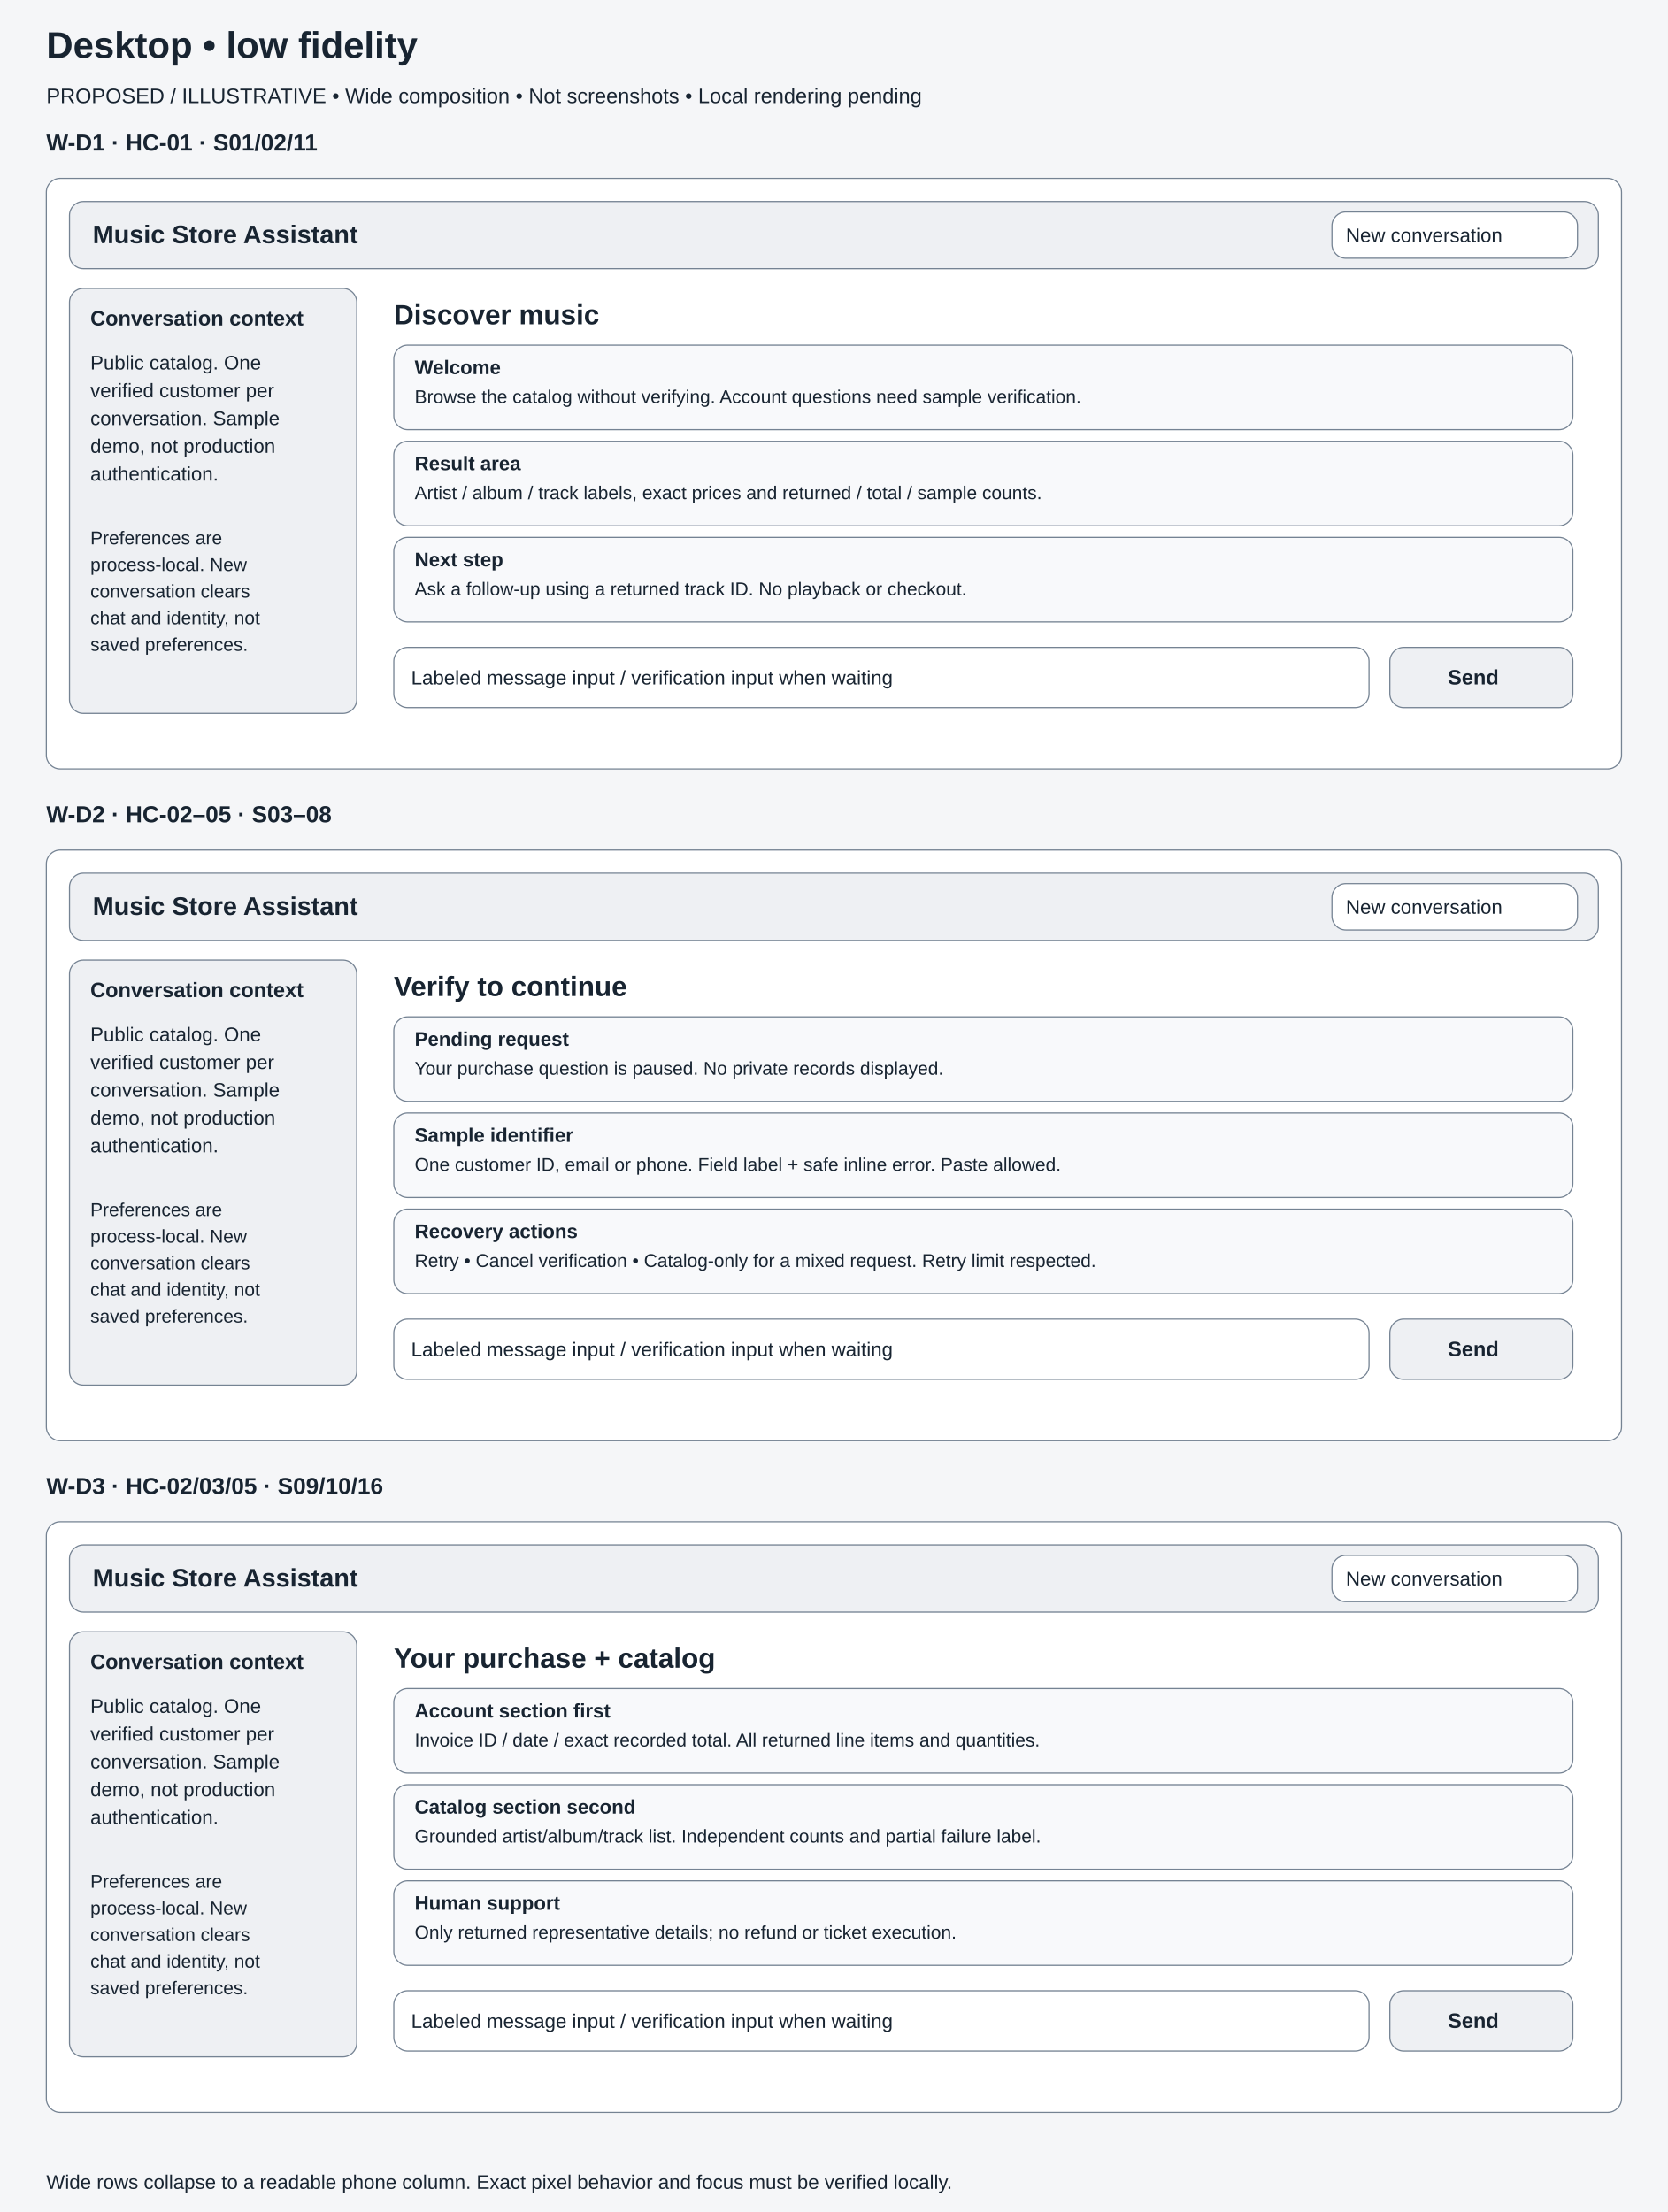
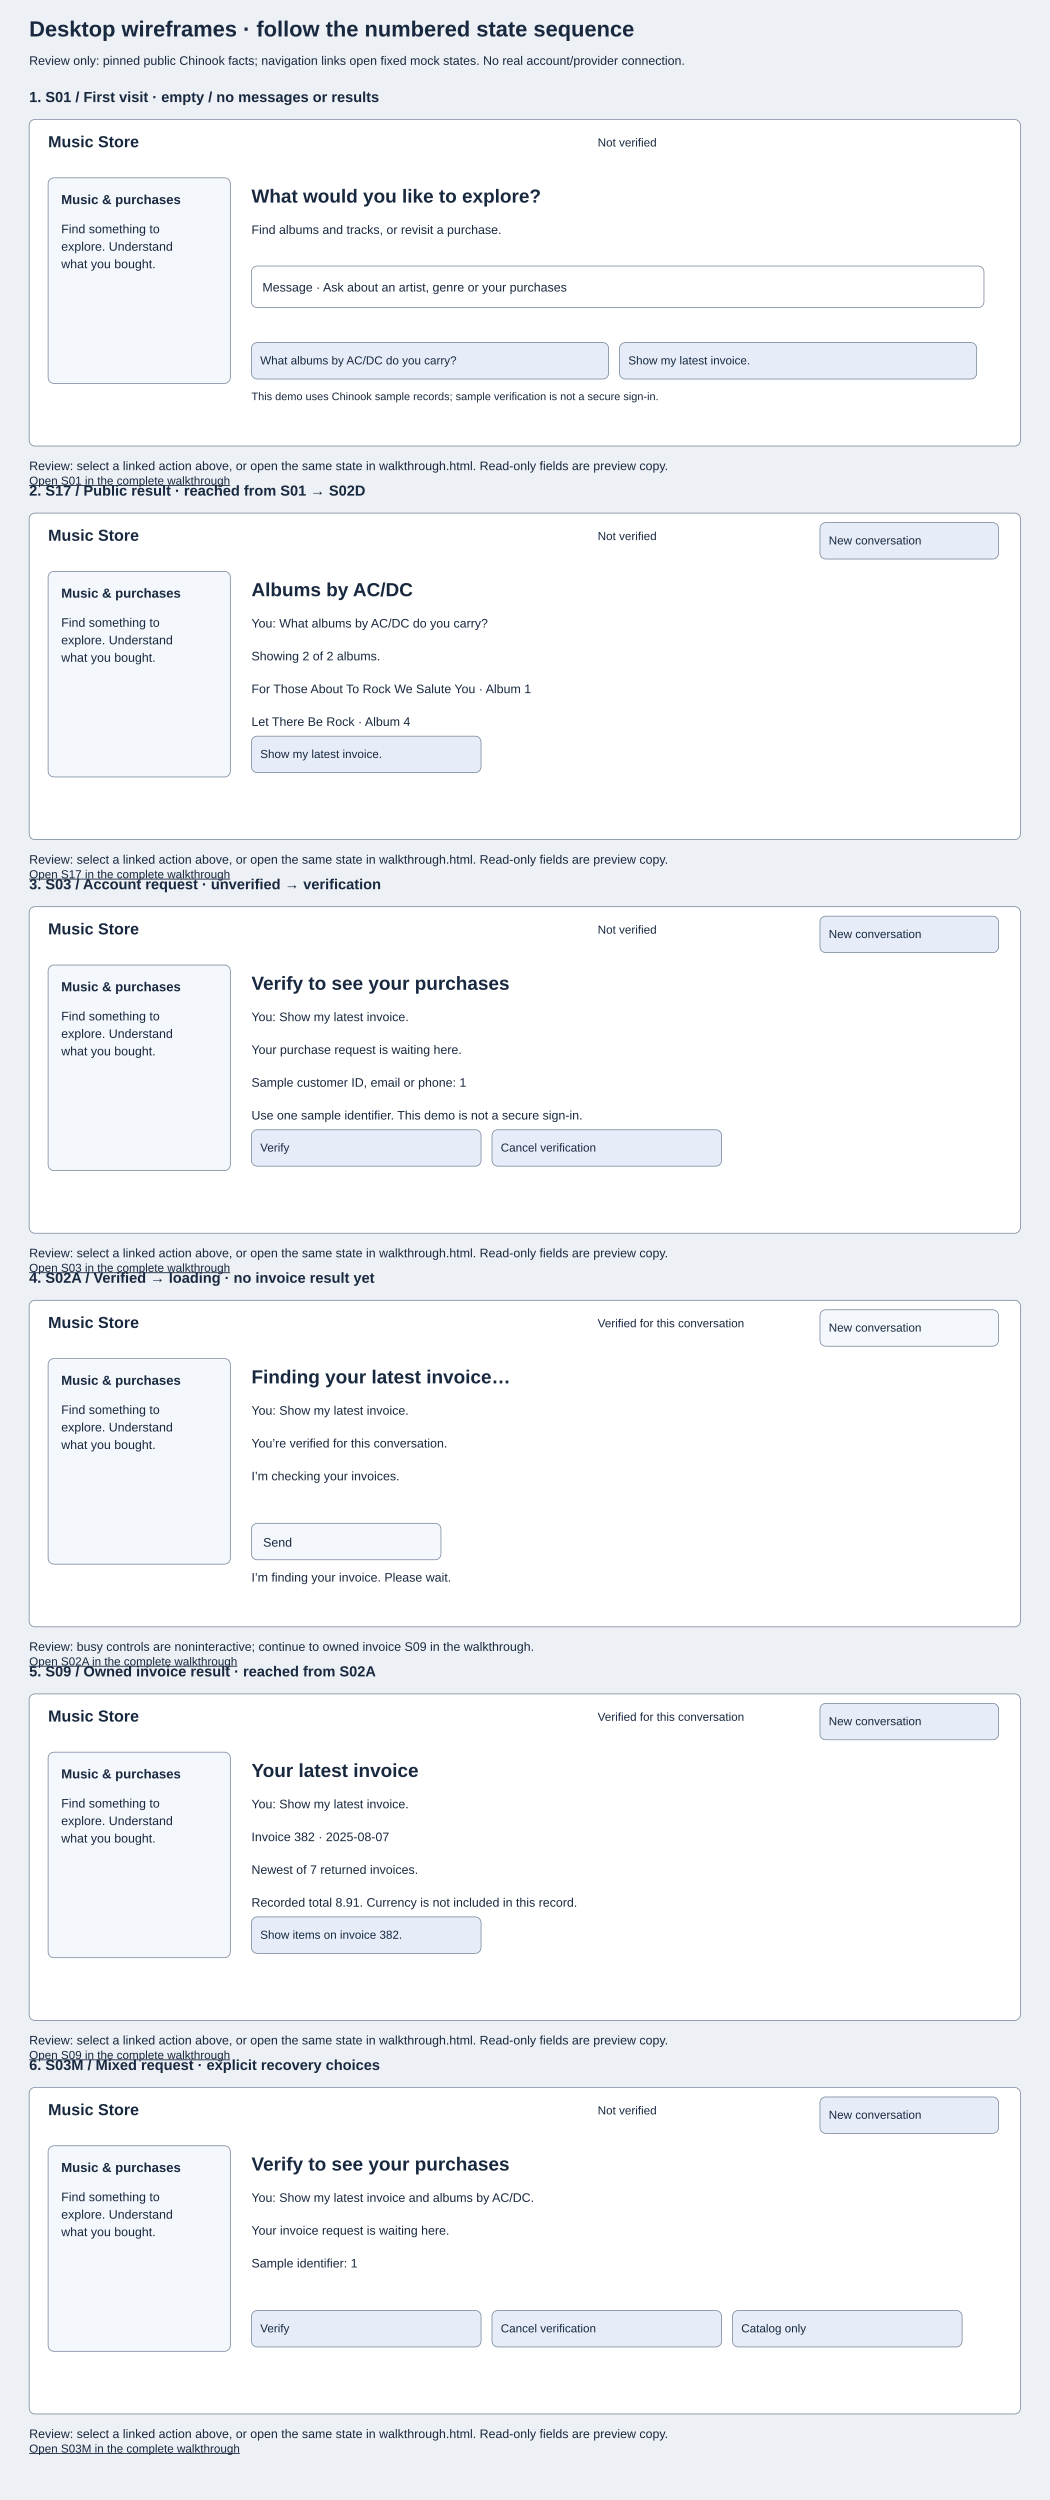
- <svg xmlns="http://www.w3.org/2000/svg" width="1440" height="1910" viewBox="0 0 1440 1910" role="img" aria-labelledby="title desc">
-   <rect width="100%" height="100%" fill="#f5f6f8" />
-   <style>text{font-family:Arial,sans-serif;fill:#182431} .h{font-weight:700} .muted{fill:#485766}</style>
-   <text x="40" y="50" font-size="32" class="h">Desktop • low fidelity</text>
-   <text x="40" y="89" font-size="18">PROPOSED / ILLUSTRATIVE • Wide composition • Not screenshots • Local rendering pending</text>
-   <text x="40" y="130" font-size="20" class="h">W-D1 · HC-01 · S01/02/11</text>
-   <rect x="40" y="154" width="1360" height="510" rx="12" fill="#ffffff" stroke="#758393" />
-   <rect x="60" y="174" width="1320" height="58" rx="12" fill="#eef0f3" stroke="#758393" />
-   <text x="80" y="210" font-size="22" class="h">Music Store Assistant</text>
-   <rect x="1150" y="183" width="212" height="40" rx="12" fill="#ffffff" stroke="#758393" />
-   <text x="1162" y="209" font-size="17">New conversation</text>
-   <rect x="60" y="249" width="248" height="367" rx="12" fill="#eef0f3" stroke="#758393" />
-   <text x="78" y="281" font-size="18" class="h">Conversation context</text>
-   <text x="78" y="319" font-size="17">Public catalog. One</text>
-   <text x="78" y="343" font-size="17">verified customer per</text>
-   <text x="78" y="367" font-size="17">conversation. Sample</text>
-   <text x="78" y="391" font-size="17">demo, not production</text>
-   <text x="78" y="415" font-size="17">authentication.</text>
-   <text x="78" y="470" font-size="16">Preferences are</text>
-   <text x="78" y="493" font-size="16">process-local. New</text>
-   <text x="78" y="516" font-size="16">conversation clears</text>
-   <text x="78" y="539" font-size="16">chat and identity, not</text>
-   <text x="78" y="562" font-size="16">saved preferences.</text>
-   <text x="340" y="280" font-size="24" class="h">Discover music</text>
-   <rect x="340" y="298" width="1018" height="73" rx="12" fill="#f8f9fb" stroke="#758393" />
-   <text x="358" y="323" font-size="17" class="h">Welcome</text>
-   <text x="358" y="348" font-size="16">Browse the catalog without verifying. Account questions need sample verification.</text>
-   <rect x="340" y="381" width="1018" height="73" rx="12" fill="#f8f9fb" stroke="#758393" />
-   <text x="358" y="406" font-size="17" class="h">Result area</text>
-   <text x="358" y="431" font-size="16">Artist / album / track labels, exact prices and returned / total / sample counts.</text>
-   <rect x="340" y="464" width="1018" height="73" rx="12" fill="#f8f9fb" stroke="#758393" />
-   <text x="358" y="489" font-size="17" class="h">Next step</text>
-   <text x="358" y="514" font-size="16">Ask a follow-up using a returned track ID. No playback or checkout.</text>
-   <rect x="340" y="559" width="842" height="52" rx="12" fill="#ffffff" stroke="#758393" />
-   <text x="355" y="591" font-size="17">Labeled message input / verification input when waiting</text>
-   <rect x="1200" y="559" width="158" height="52" rx="12" fill="#eef0f3" stroke="#758393" />
-   <text x="1250" y="591" font-size="18" class="h">Send</text>
-   <text x="40" y="710" font-size="20" class="h">W-D2 · HC-02–05 · S03–08</text>
-   <rect x="40" y="734" width="1360" height="510" rx="12" fill="#ffffff" stroke="#758393" />
-   <rect x="60" y="754" width="1320" height="58" rx="12" fill="#eef0f3" stroke="#758393" />
-   <text x="80" y="790" font-size="22" class="h">Music Store Assistant</text>
-   <rect x="1150" y="763" width="212" height="40" rx="12" fill="#ffffff" stroke="#758393" />
-   <text x="1162" y="789" font-size="17">New conversation</text>
-   <rect x="60" y="829" width="248" height="367" rx="12" fill="#eef0f3" stroke="#758393" />
-   <text x="78" y="861" font-size="18" class="h">Conversation context</text>
-   <text x="78" y="899" font-size="17">Public catalog. One</text>
-   <text x="78" y="923" font-size="17">verified customer per</text>
-   <text x="78" y="947" font-size="17">conversation. Sample</text>
-   <text x="78" y="971" font-size="17">demo, not production</text>
-   <text x="78" y="995" font-size="17">authentication.</text>
-   <text x="78" y="1050" font-size="16">Preferences are</text>
-   <text x="78" y="1073" font-size="16">process-local. New</text>
-   <text x="78" y="1096" font-size="16">conversation clears</text>
-   <text x="78" y="1119" font-size="16">chat and identity, not</text>
-   <text x="78" y="1142" font-size="16">saved preferences.</text>
-   <text x="340" y="860" font-size="24" class="h">Verify to continue</text>
-   <rect x="340" y="878" width="1018" height="73" rx="12" fill="#f8f9fb" stroke="#758393" />
-   <text x="358" y="903" font-size="17" class="h">Pending request</text>
-   <text x="358" y="928" font-size="16">Your purchase question is paused. No private records displayed.</text>
-   <rect x="340" y="961" width="1018" height="73" rx="12" fill="#f8f9fb" stroke="#758393" />
-   <text x="358" y="986" font-size="17" class="h">Sample identifier</text>
-   <text x="358" y="1011" font-size="16">One customer ID, email or phone. Field label + safe inline error. Paste allowed.</text>
-   <rect x="340" y="1044" width="1018" height="73" rx="12" fill="#f8f9fb" stroke="#758393" />
-   <text x="358" y="1069" font-size="17" class="h">Recovery actions</text>
-   <text x="358" y="1094" font-size="16">Retry • Cancel verification • Catalog-only for a mixed request. Retry limit respected.</text>
-   <rect x="340" y="1139" width="842" height="52" rx="12" fill="#ffffff" stroke="#758393" />
-   <text x="355" y="1171" font-size="17">Labeled message input / verification input when waiting</text>
-   <rect x="1200" y="1139" width="158" height="52" rx="12" fill="#eef0f3" stroke="#758393" />
-   <text x="1250" y="1171" font-size="18" class="h">Send</text>
-   <text x="40" y="1290" font-size="20" class="h">W-D3 · HC-02/03/05 · S09/10/16</text>
-   <rect x="40" y="1314" width="1360" height="510" rx="12" fill="#ffffff" stroke="#758393" />
-   <rect x="60" y="1334" width="1320" height="58" rx="12" fill="#eef0f3" stroke="#758393" />
-   <text x="80" y="1370" font-size="22" class="h">Music Store Assistant</text>
-   <rect x="1150" y="1343" width="212" height="40" rx="12" fill="#ffffff" stroke="#758393" />
-   <text x="1162" y="1369" font-size="17">New conversation</text>
-   <rect x="60" y="1409" width="248" height="367" rx="12" fill="#eef0f3" stroke="#758393" />
-   <text x="78" y="1441" font-size="18" class="h">Conversation context</text>
-   <text x="78" y="1479" font-size="17">Public catalog. One</text>
-   <text x="78" y="1503" font-size="17">verified customer per</text>
-   <text x="78" y="1527" font-size="17">conversation. Sample</text>
-   <text x="78" y="1551" font-size="17">demo, not production</text>
-   <text x="78" y="1575" font-size="17">authentication.</text>
-   <text x="78" y="1630" font-size="16">Preferences are</text>
-   <text x="78" y="1653" font-size="16">process-local. New</text>
-   <text x="78" y="1676" font-size="16">conversation clears</text>
-   <text x="78" y="1699" font-size="16">chat and identity, not</text>
-   <text x="78" y="1722" font-size="16">saved preferences.</text>
-   <text x="340" y="1440" font-size="24" class="h">Your purchase + catalog</text>
-   <rect x="340" y="1458" width="1018" height="73" rx="12" fill="#f8f9fb" stroke="#758393" />
-   <text x="358" y="1483" font-size="17" class="h">Account section first</text>
-   <text x="358" y="1508" font-size="16">Invoice ID / date / exact recorded total. All returned line items and quantities.</text>
-   <rect x="340" y="1541" width="1018" height="73" rx="12" fill="#f8f9fb" stroke="#758393" />
-   <text x="358" y="1566" font-size="17" class="h">Catalog section second</text>
-   <text x="358" y="1591" font-size="16">Grounded artist/album/track list. Independent counts and partial failure label.</text>
-   <rect x="340" y="1624" width="1018" height="73" rx="12" fill="#f8f9fb" stroke="#758393" />
-   <text x="358" y="1649" font-size="17" class="h">Human support</text>
-   <text x="358" y="1674" font-size="16">Only returned representative details; no refund or ticket execution.</text>
-   <rect x="340" y="1719" width="842" height="52" rx="12" fill="#ffffff" stroke="#758393" />
-   <text x="355" y="1751" font-size="17">Labeled message input / verification input when waiting</text>
-   <rect x="1200" y="1719" width="158" height="52" rx="12" fill="#eef0f3" stroke="#758393" />
-   <text x="1250" y="1751" font-size="18" class="h">Send</text>
-   <text x="40" y="1890" font-size="17">Wide rows collapse to a readable phone column. Exact pixel behavior and focus must be verified locally.</text>
+ <svg xmlns="http://www.w3.org/2000/svg" width="1440" height="3430" viewBox="0 0 1440 3430" role="img" aria-labelledby="title desc">
+   <rect width="100%" height="100%" fill="#edf0f4" />
+   <style>text{font-family:Arial,sans-serif;fill:#18283f} .bold{font-weight:700}</style>
+   <text x="40" y="50" font-size="30" class="bold">Desktop wireframes · follow the numbered state sequence</text>
+   <text x="40" y="89" font-size="17">Review only: pinned public Chinook facts; navigation links open fixed mock states. No real account/provider connection.</text>
+   <text x="40" y="140" font-size="20" class="bold">1. S01 / First visit · empty / no messages or results</text>
+   <rect x="40" y="164" width="1360" height="448" rx="8" fill="white" stroke="#718096" />
+   <text x="66" y="202" font-size="22" class="bold">Music Store</text>
+   <text x="820" y="201" font-size="16">Not verified</text>
+   <rect x="66" y="244" width="250" height="282" rx="8" fill="#f4f7fc" stroke="#718096" />
+   <text x="84" y="280" font-size="18" class="bold">Music &amp; purchases</text>
+   <text x="84" y="320" font-size="17">Find something to</text>
+   <text x="84" y="344" font-size="17">explore. Understand</text>
+   <text x="84" y="368" font-size="17">what you bought.</text>
+   <text x="345" y="278" font-size="26" class="bold">What would you like to explore?</text>
+   <text x="345" y="321" font-size="17">Find albums and tracks, or revisit a purchase.</text>
+   <rect x="345" y="365" width="1005" height="57" rx="8" fill="white" stroke="#718096" />
+   <text x="360" y="400" font-size="17">Message · Ask about an artist, genre or your purchases</text>
+   <text x="345" y="549" font-size="15">This demo uses Chinook sample records; sample verification is not a secure sign-in.</text>
+   <a href="walkthrough.html#a-S02D">
+     <rect x="345" y="470" width="490" height="50" rx="8" fill="#e6edf8" stroke="#718096" />
+     <text x="357" y="500" font-size="16">What albums by AC/DC do you carry?</text>
+   </a>
+   <a href="walkthrough.html#a-S03">
+     <rect x="850" y="470" width="490" height="50" rx="8" fill="#e6edf8" stroke="#718096" />
+     <text x="862" y="500" font-size="16">Show my latest invoice.</text>
+   </a>
+   <text x="40" y="645" font-size="17">Review: select a linked action above, or open the same state in walkthrough.html. Read-only fields are preview copy.</text>
+   <a href="walkthrough.html#a-S01">
+     <text x="40" y="665" font-size="16" text-decoration="underline">Open S01 in the complete walkthrough</text>
+   </a>
+   <text x="40" y="680" font-size="20" class="bold">2. S17 / Public result · reached from S01 → S02D</text>
+   <rect x="40" y="704" width="1360" height="448" rx="8" fill="white" stroke="#718096" />
+   <text x="66" y="742" font-size="22" class="bold">Music Store</text>
+   <text x="820" y="741" font-size="16">Not verified</text>
+   <a href="walkthrough.html#a-S12-S17">
+     <rect x="1125" y="717" width="245" height="50" rx="8" fill="#e6edf8" stroke="#718096" />
+     <text x="1137" y="747" font-size="16">New conversation</text>
+   </a>
+   <rect x="66" y="784" width="250" height="282" rx="8" fill="#f4f7fc" stroke="#718096" />
+   <text x="84" y="820" font-size="18" class="bold">Music &amp; purchases</text>
+   <text x="84" y="860" font-size="17">Find something to</text>
+   <text x="84" y="884" font-size="17">explore. Understand</text>
+   <text x="84" y="908" font-size="17">what you bought.</text>
+   <text x="345" y="818" font-size="26" class="bold">Albums by AC/DC</text>
+   <text x="345" y="861" font-size="17">You: What albums by AC/DC do you carry?</text>
+   <text x="345" y="906" font-size="17">Showing 2 of 2 albums.</text>
+   <text x="345" y="951" font-size="17">For Those About To Rock We Salute You · Album 1</text>
+   <text x="345" y="996" font-size="17">Let There Be Rock · Album 4</text>
+   <a href="walkthrough.html#a-S03">
+     <rect x="345" y="1010" width="315" height="50" rx="8" fill="#e6edf8" stroke="#718096" />
+     <text x="357" y="1040" font-size="16">Show my latest invoice.</text>
+   </a>
+   <text x="40" y="1185" font-size="17">Review: select a linked action above, or open the same state in walkthrough.html. Read-only fields are preview copy.</text>
+   <a href="walkthrough.html#a-S17">
+     <text x="40" y="1205" font-size="16" text-decoration="underline">Open S17 in the complete walkthrough</text>
+   </a>
+   <text x="40" y="1220" font-size="20" class="bold">3. S03 / Account request · unverified → verification</text>
+   <rect x="40" y="1244" width="1360" height="448" rx="8" fill="white" stroke="#718096" />
+   <text x="66" y="1282" font-size="22" class="bold">Music Store</text>
+   <text x="820" y="1281" font-size="16">Not verified</text>
+   <a href="walkthrough.html#a-S12-S03">
+     <rect x="1125" y="1257" width="245" height="50" rx="8" fill="#e6edf8" stroke="#718096" />
+     <text x="1137" y="1287" font-size="16">New conversation</text>
+   </a>
+   <rect x="66" y="1324" width="250" height="282" rx="8" fill="#f4f7fc" stroke="#718096" />
+   <text x="84" y="1360" font-size="18" class="bold">Music &amp; purchases</text>
+   <text x="84" y="1400" font-size="17">Find something to</text>
+   <text x="84" y="1424" font-size="17">explore. Understand</text>
+   <text x="84" y="1448" font-size="17">what you bought.</text>
+   <text x="345" y="1358" font-size="26" class="bold">Verify to see your purchases</text>
+   <text x="345" y="1401" font-size="17">You: Show my latest invoice.</text>
+   <text x="345" y="1446" font-size="17">Your purchase request is waiting here.</text>
+   <text x="345" y="1491" font-size="17">Sample customer ID, email or phone: 1</text>
+   <text x="345" y="1536" font-size="17">Use one sample identifier. This demo is not a secure sign-in.</text>
+   <a href="walkthrough.html#a-S02A">
+     <rect x="345" y="1550" width="315" height="50" rx="8" fill="#e6edf8" stroke="#718096" />
+     <text x="357" y="1580" font-size="16">Verify</text>
+   </a>
+   <a href="walkthrough.html#a-S07">
+     <rect x="675" y="1550" width="315" height="50" rx="8" fill="#e6edf8" stroke="#718096" />
+     <text x="687" y="1580" font-size="16">Cancel verification</text>
+   </a>
+   <text x="40" y="1725" font-size="17">Review: select a linked action above, or open the same state in walkthrough.html. Read-only fields are preview copy.</text>
+   <a href="walkthrough.html#a-S03">
+     <text x="40" y="1745" font-size="16" text-decoration="underline">Open S03 in the complete walkthrough</text>
+   </a>
+   <text x="40" y="1760" font-size="20" class="bold">4. S02A / Verified → loading · no invoice result yet</text>
+   <rect x="40" y="1784" width="1360" height="448" rx="8" fill="white" stroke="#718096" />
+   <text x="66" y="1822" font-size="22" class="bold">Music Store</text>
+   <text x="820" y="1821" font-size="16">Verified for this conversation</text>
+   <rect x="1125" y="1797" width="245" height="50" rx="8" fill="#f4f7fc" stroke="#718096" />
+   <text x="1137" y="1827" font-size="16">New conversation</text>
+   <rect x="66" y="1864" width="250" height="282" rx="8" fill="#f4f7fc" stroke="#718096" />
+   <text x="84" y="1900" font-size="18" class="bold">Music &amp; purchases</text>
+   <text x="84" y="1940" font-size="17">Find something to</text>
+   <text x="84" y="1964" font-size="17">explore. Understand</text>
+   <text x="84" y="1988" font-size="17">what you bought.</text>
+   <text x="345" y="1898" font-size="26" class="bold">Finding your latest invoice…</text>
+   <text x="345" y="1941" font-size="17">You: Show my latest invoice.</text>
+   <text x="345" y="1986" font-size="17">You’re verified for this conversation.</text>
+   <text x="345" y="2031" font-size="17">I’m checking your invoices.</text>
+   <rect x="345" y="2090" width="260" height="50" rx="8" fill="#f4f7fc" stroke="#718096" />
+   <text x="361" y="2122" font-size="17">Send</text>
+   <text x="345" y="2170" font-size="17">I’m finding your invoice. Please wait.</text>
+   <text x="40" y="2265" font-size="17">Review: busy controls are noninteractive; continue to owned invoice S09 in the walkthrough.</text>
+   <a href="walkthrough.html#a-S02A">
+     <text x="40" y="2285" font-size="16" text-decoration="underline">Open S02A in the complete walkthrough</text>
+   </a>
+   <text x="40" y="2300" font-size="20" class="bold">5. S09 / Owned invoice result · reached from S02A</text>
+   <rect x="40" y="2324" width="1360" height="448" rx="8" fill="white" stroke="#718096" />
+   <text x="66" y="2362" font-size="22" class="bold">Music Store</text>
+   <text x="820" y="2361" font-size="16">Verified for this conversation</text>
+   <a href="walkthrough.html#a-S12-S09">
+     <rect x="1125" y="2337" width="245" height="50" rx="8" fill="#e6edf8" stroke="#718096" />
+     <text x="1137" y="2367" font-size="16">New conversation</text>
+   </a>
+   <rect x="66" y="2404" width="250" height="282" rx="8" fill="#f4f7fc" stroke="#718096" />
+   <text x="84" y="2440" font-size="18" class="bold">Music &amp; purchases</text>
+   <text x="84" y="2480" font-size="17">Find something to</text>
+   <text x="84" y="2504" font-size="17">explore. Understand</text>
+   <text x="84" y="2528" font-size="17">what you bought.</text>
+   <text x="345" y="2438" font-size="26" class="bold">Your latest invoice</text>
+   <text x="345" y="2481" font-size="17">You: Show my latest invoice.</text>
+   <text x="345" y="2526" font-size="17">Invoice 382 · 2025-08-07</text>
+   <text x="345" y="2571" font-size="17">Newest of 7 returned invoices.</text>
+   <text x="345" y="2616" font-size="17">Recorded total 8.91. Currency is not included in this record.</text>
+   <a href="walkthrough.html#a-S18">
+     <rect x="345" y="2630" width="315" height="50" rx="8" fill="#e6edf8" stroke="#718096" />
+     <text x="357" y="2660" font-size="16">Show items on invoice 382.</text>
+   </a>
+   <text x="40" y="2805" font-size="17">Review: select a linked action above, or open the same state in walkthrough.html. Read-only fields are preview copy.</text>
+   <a href="walkthrough.html#a-S09">
+     <text x="40" y="2825" font-size="16" text-decoration="underline">Open S09 in the complete walkthrough</text>
+   </a>
+   <text x="40" y="2840" font-size="20" class="bold">6. S03M / Mixed request · explicit recovery choices</text>
+   <rect x="40" y="2864" width="1360" height="448" rx="8" fill="white" stroke="#718096" />
+   <text x="66" y="2902" font-size="22" class="bold">Music Store</text>
+   <text x="820" y="2901" font-size="16">Not verified</text>
+   <a href="walkthrough.html#a-S12-S03M">
+     <rect x="1125" y="2877" width="245" height="50" rx="8" fill="#e6edf8" stroke="#718096" />
+     <text x="1137" y="2907" font-size="16">New conversation</text>
+   </a>
+   <rect x="66" y="2944" width="250" height="282" rx="8" fill="#f4f7fc" stroke="#718096" />
+   <text x="84" y="2980" font-size="18" class="bold">Music &amp; purchases</text>
+   <text x="84" y="3020" font-size="17">Find something to</text>
+   <text x="84" y="3044" font-size="17">explore. Understand</text>
+   <text x="84" y="3068" font-size="17">what you bought.</text>
+   <text x="345" y="2978" font-size="26" class="bold">Verify to see your purchases</text>
+   <text x="345" y="3021" font-size="17">You: Show my latest invoice and albums by AC/DC.</text>
+   <text x="345" y="3066" font-size="17">Your invoice request is waiting here.</text>
+   <text x="345" y="3111" font-size="17">Sample identifier: 1</text>
+   <a href="walkthrough.html#a-S02M">
+     <rect x="345" y="3170" width="315" height="50" rx="8" fill="#e6edf8" stroke="#718096" />
+     <text x="357" y="3200" font-size="16">Verify</text>
+   </a>
+   <a href="walkthrough.html#a-S07">
+     <rect x="675" y="3170" width="315" height="50" rx="8" fill="#e6edf8" stroke="#718096" />
+     <text x="687" y="3200" font-size="16">Cancel verification</text>
+   </a>
+   <a href="walkthrough.html#a-S08">
+     <rect x="1005" y="3170" width="315" height="50" rx="8" fill="#e6edf8" stroke="#718096" />
+     <text x="1017" y="3200" font-size="16">Catalog only</text>
+   </a>
+   <text x="40" y="3345" font-size="17">Review: select a linked action above, or open the same state in walkthrough.html. Read-only fields are preview copy.</text>
+   <a href="walkthrough.html#a-S03M">
+     <text x="40" y="3365" font-size="16" text-decoration="underline">Open S03M in the complete walkthrough</text>
+   </a>
</svg>
